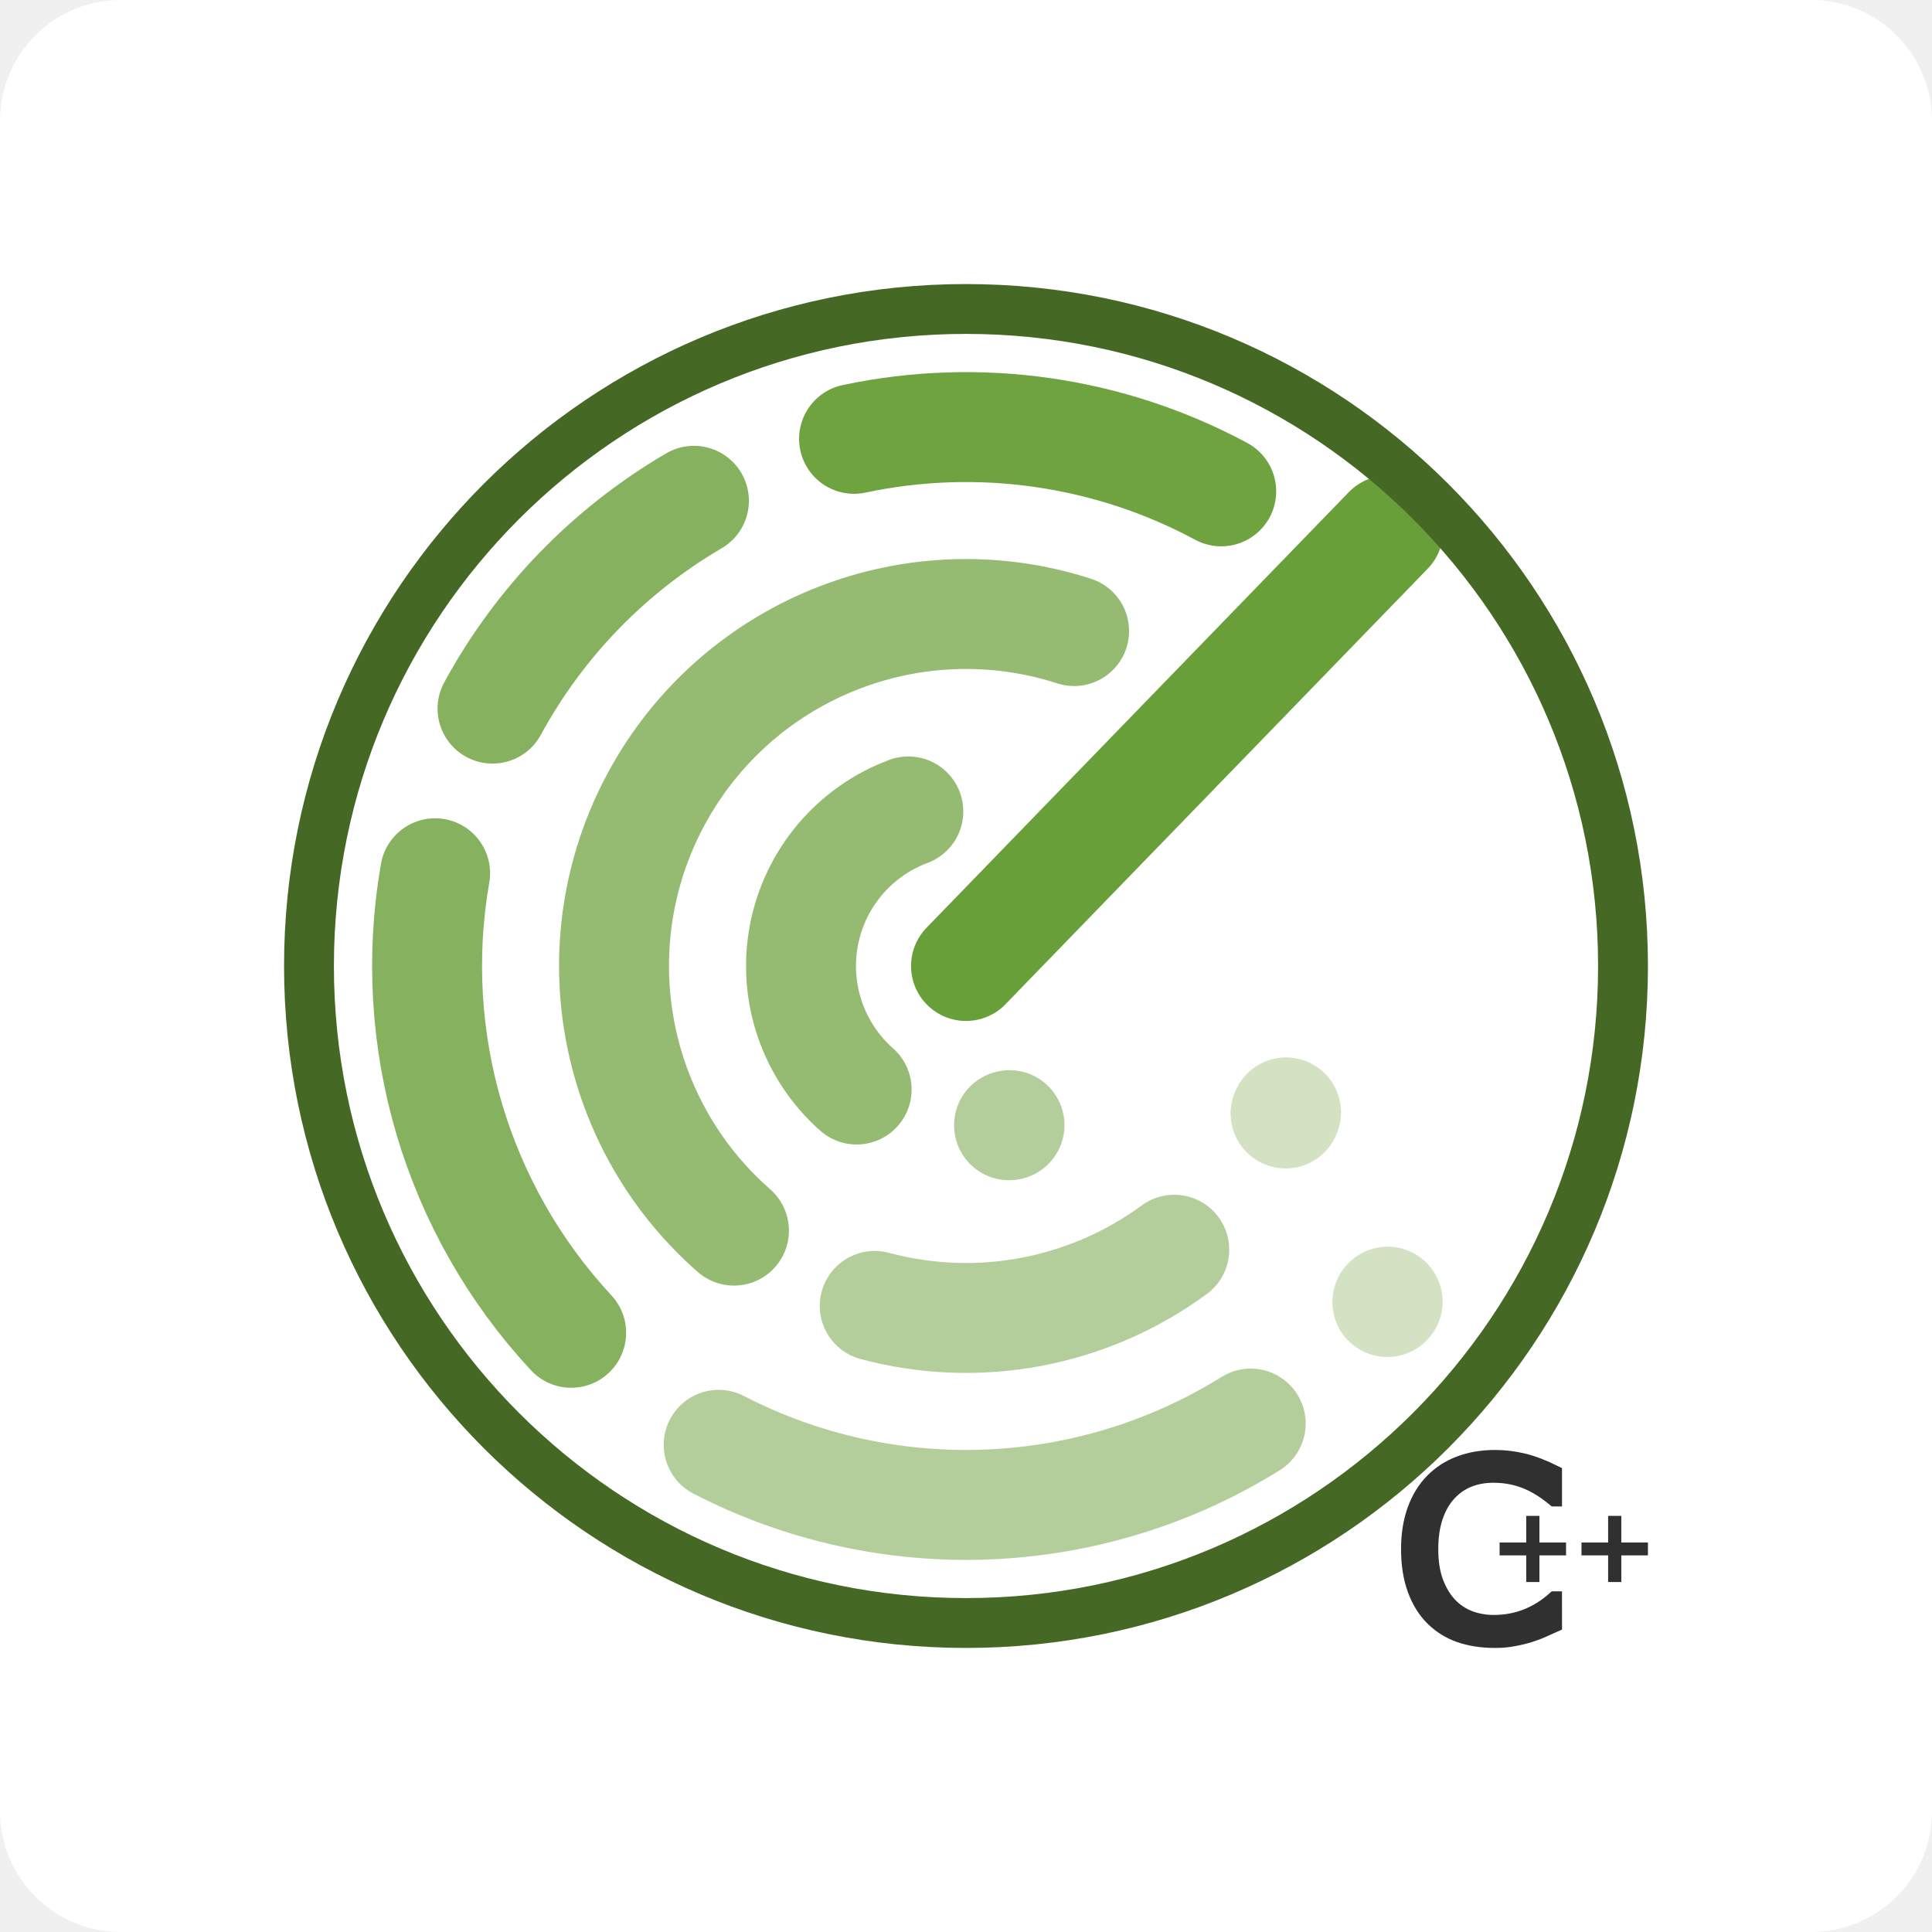
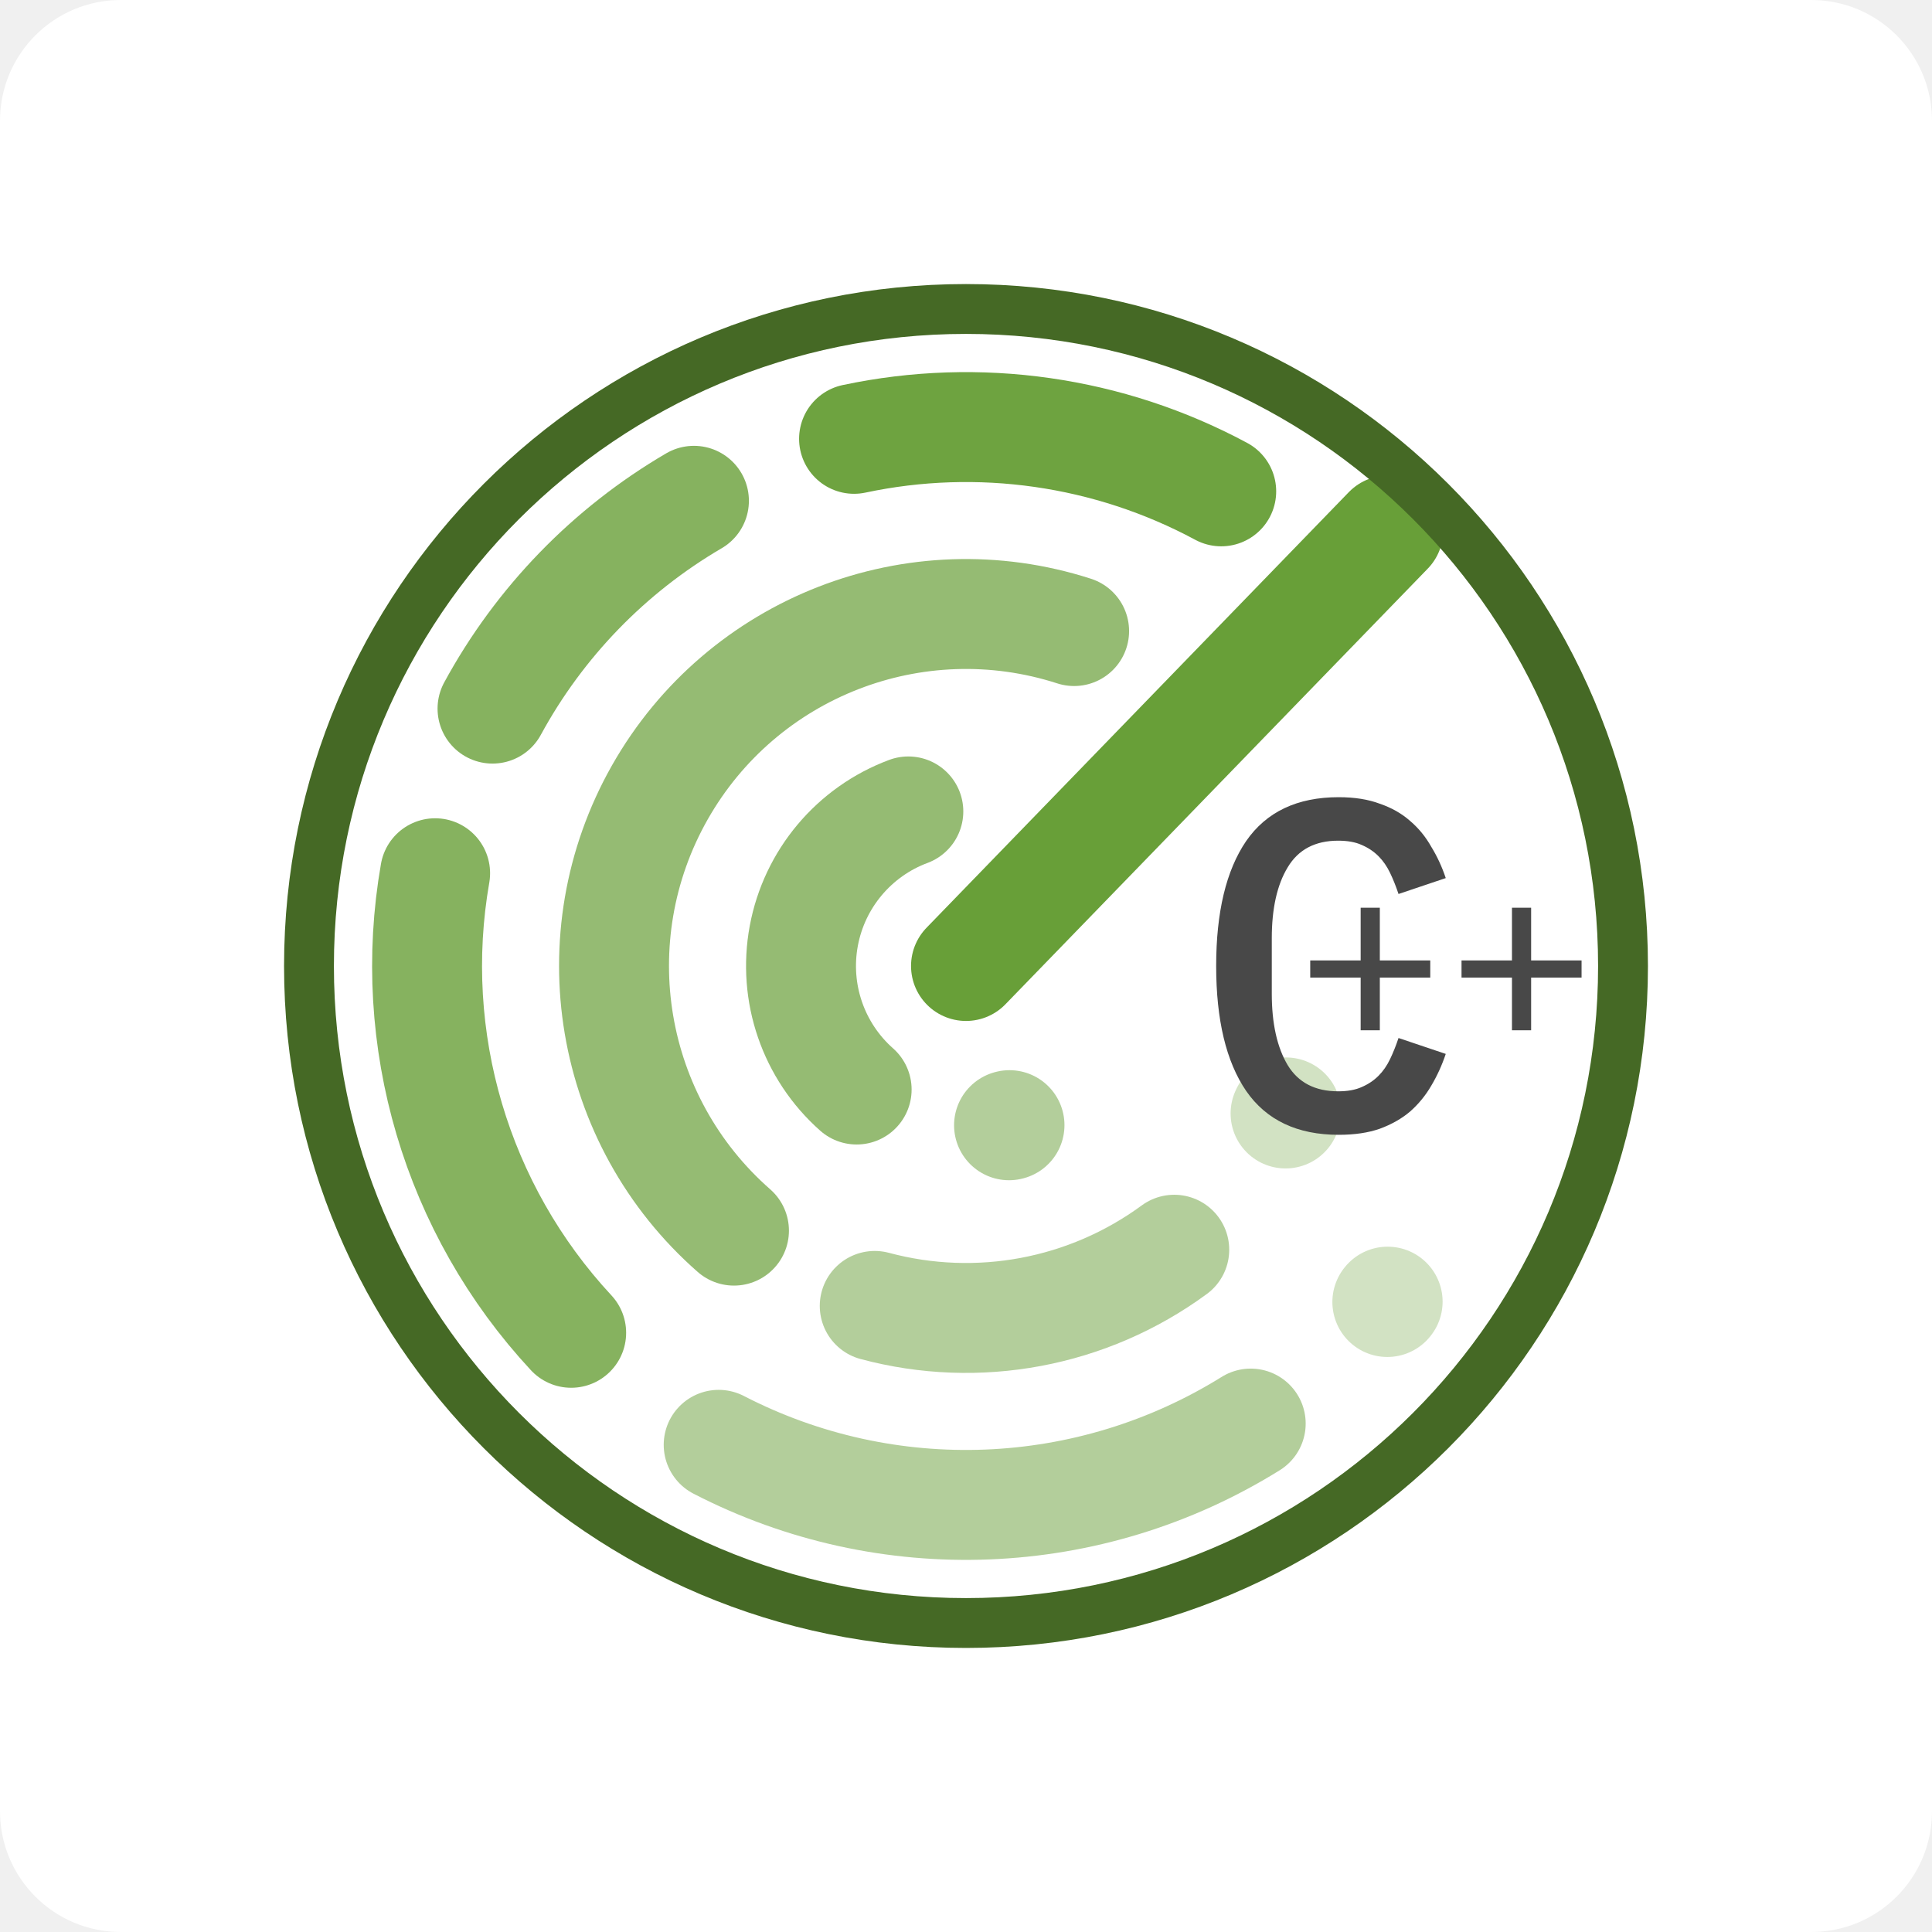
<svg xmlns="http://www.w3.org/2000/svg" width="512mm" height="512mm" viewBox="0 0 512 512" version="1.1" id="svg8">
  <defs id="defs2" />
  <g id="layer1" transform="translate(-22.60834,-57.68037)">
    <rect style="fill:#ffffff;fill-opacity:1;stroke:none;stroke-width:2.993" id="rect304" width="512" height="512" x="22.608" y="57.68" rx="32" />
    <g id="g1693" transform="matrix(3.303226,0,0,3.303226,-93.84415,-174.623)">
      <path style="fill:none;fill-rule:evenodd;stroke:#689f38;stroke-width:8.819;stroke-linecap:round;stroke-miterlimit:4;stroke-dasharray:none;stroke-opacity:0.3" id="path1917-8-3" d="m 146.581,174.754 a 43.236,43.236 0 0 1 -0.024,0.03" />
      <path id="path1917-8-3-3" style="fill:none;fill-rule:evenodd;stroke:#689f38;stroke-width:8.819;stroke-linecap:round;stroke-miterlimit:4;stroke-dasharray:none;stroke-opacity:0.3" d="m 138.431,159.573 a 28.236,28.236 0 0 1 -0.039,0.085" />
      <path style="fill:none;stroke:#689f38;stroke-width:8.819;stroke-linecap:round;stroke-linejoin:miter;stroke-miterlimit:4;stroke-dasharray:none;stroke-opacity:1" d="m 112.754,147.826 33.879,-34.948" id="path2823" />
      <path id="path1917-8-3-5" style="fill:none;fill-rule:evenodd;stroke:#689f38;stroke-width:8.819;stroke-linecap:round;stroke-miterlimit:4;stroke-dasharray:none;stroke-opacity:0.5" d="m 135.596,184.536 a 43.236,43.236 0 0 1 -42.684,1.705" />
      <path id="path1917-8-3-8" style="fill:none;fill-rule:evenodd;stroke:#689f38;stroke-width:8.819;stroke-linecap:round;stroke-miterlimit:4;stroke-dasharray:none;stroke-opacity:0.8" d="M 81.078,177.254 A 43.236,43.236 0 0 1 70.163,140.384" />
      <path id="path1917-8-3-36" style="fill:none;fill-rule:evenodd;stroke:#689f38;stroke-width:8.819;stroke-linecap:round;stroke-miterlimit:4;stroke-dasharray:none;stroke-opacity:0.8" d="M 74.768,127.177 A 43.236,43.236 0 0 1 90.927,110.504" />
      <path id="path1917-8-3-38" style="fill:none;fill-rule:evenodd;stroke:#689f38;stroke-width:8.819;stroke-linecap:round;stroke-miterlimit:4;stroke-dasharray:none;stroke-opacity:0.957" d="m 103.773,105.533 a 43.236,43.236 0 0 1 29.457,4.213" />
      <path style="fill:none;fill-rule:evenodd;stroke:#689f38;stroke-width:8.819;stroke-linecap:round;stroke-miterlimit:4;stroke-dasharray:none;stroke-opacity:0.5" id="path1917-8-3-3-7" d="m 129.462,170.589 a 28.236,28.236 0 0 1 -24.03,4.508" />
      <path style="fill:none;fill-rule:evenodd;stroke:#689f38;stroke-width:8.819;stroke-linecap:round;stroke-miterlimit:4;stroke-dasharray:none;stroke-opacity:0.7" id="path1917-8-3-3-8" d="M 94.139,169.057 A 28.236,28.236 0 0 1 88.195,133.893 28.236,28.236 0 0 1 121.428,120.955" />
      <path id="path1917-8-3-3-6-6" style="fill:none;fill-rule:evenodd;stroke:#689f38;stroke-width:8.819;stroke-linecap:round;stroke-miterlimit:4;stroke-dasharray:none;stroke-opacity:0.5" d="m 116.244,160.594 a 13.236,13.236 0 0 1 -0.037,0.01" />
      <path id="path1917-8-3-3-6-1" style="fill:none;fill-rule:evenodd;stroke:#689f38;stroke-width:8.819;stroke-linecap:round;stroke-miterlimit:4;stroke-dasharray:none;stroke-opacity:0.7" d="m 103.981,157.737 a 13.236,13.236 0 0 1 -4.24,-12.329 13.236,13.236 0 0 1 8.387,-9.983" />
      <circle style="fill:none;fill-rule:evenodd;stroke:#456925;stroke-width:4;stroke-miterlimit:4;stroke-dasharray:none;stroke-opacity:1" id="path1917" cx="112.754" cy="147.826" r="52.711" />
    </g>
-     <g id="g3659" transform="matrix(3.303226,0,0,3.303226,-38.39077,-131.0852)">
-       <g aria-label="C" id="text1767" style="font-size:19.756px;fill:#303030;stroke:#303030">
-         <path d="m 143.284,187.555 q -0.531,0.232 -0.965,0.434 -0.424,0.203 -1.119,0.424 -0.588,0.183 -1.283,0.309 -0.685,0.135 -1.514,0.135 -1.563,0 -2.846,-0.434 -1.273,-0.444 -2.219,-1.379 -0.926,-0.916 -1.447,-2.325 -0.521,-1.418 -0.521,-3.289 0,-1.775 0.502,-3.174 0.502,-1.399 1.447,-2.363 0.916,-0.936 2.209,-1.428 1.302,-0.492 2.884,-0.492 1.158,0 2.305,0.28 1.158,0.28 2.566,0.984 v 2.267 h -0.145 q -1.187,-0.994 -2.354,-1.447 -1.167,-0.453 -2.498,-0.453 -1.09,0 -1.968,0.357 -0.868,0.347 -1.553,1.09 -0.666,0.723 -1.042,1.833 -0.367,1.1 -0.367,2.547 0,1.514 0.405,2.604 0.415,1.09 1.061,1.775 0.675,0.714 1.572,1.061 0.907,0.338 1.91,0.338 1.379,0 2.585,-0.473 1.206,-0.473 2.257,-1.418 h 0.135 z" id="path307" />
-       </g>
-       <g aria-label="++" id="text3653" style="font-size:8.029px;fill:#303030;stroke:#303030;stroke-width:0.406">
-         <path d="m 143.904,181.728 h -2.137 v 2.137 h -0.651 v -2.137 h -2.137 v -0.627 h 2.137 v -2.137 h 0.651 v 2.137 h 2.137 z" id="path310" />
-         <path d="m 150.474,181.728 h -2.137 v 2.137 h -0.651 v -2.137 h -2.137 v -0.627 h 2.137 v -2.137 h 0.651 v 2.137 h 2.137 z" id="path312" />
+     <g id="g3659" transform="matrix(3.303226,0,0,3.303226,-173.933,-246.3388)" style="stroke:none;stroke-width:0.758;stroke-dasharray:none;stroke-opacity:1">
+       <g aria-label="C" id="text362" style="font-weight:500;font-size:37.515px;font-family:'IBM Plex Mono';-inkscape-font-specification:'IBM Plex Mono Medium';fill:#484848;stroke:none;stroke-width:0.758;stroke-dasharray:none;stroke-opacity:1" />
+       <g id="g1253" transform="translate(1.144264,-3.203939)" style="stroke:none;stroke-width:0.758;stroke-dasharray:none;stroke-opacity:1">
+         <path d="m 165.755,186.284 q -4.99,0 -7.428,-3.526 -2.401,-3.526 -2.401,-10.017 0,-6.49 2.401,-10.017 2.438,-3.526 7.428,-3.526 1.913,0 3.301,0.525 1.426,0.488 2.438,1.388 1.013,0.863 1.688,2.063 0.713,1.163 1.163,2.514 l -3.789,1.276 q -0.3,-0.9 -0.675,-1.688 -0.375,-0.788 -0.938,-1.351 -0.563,-0.563 -1.351,-0.9 -0.75,-0.338 -1.876,-0.338 -2.776,0 -4.052,2.138 -1.276,2.101 -1.276,5.702 v 4.427 q 0,3.601 1.276,5.74 1.276,2.101 4.052,2.101 1.125,0 1.876,-0.338 0.788,-0.338 1.351,-0.9 0.563,-0.563 0.938,-1.351 0.375,-0.788 0.675,-1.688 l 3.789,1.276 q -0.45,1.351 -1.163,2.551 -0.675,1.163 -1.688,2.063 -1.013,0.863 -2.438,1.388 -1.388,0.488 -3.301,0.488 z" style="font-weight:500;font-size:37.515px;font-family:'IBM Plex Mono';-inkscape-font-specification:'IBM Plex Mono Medium';fill:#484848;stroke:none;stroke-width:0.758;stroke-dasharray:none;stroke-opacity:1" id="path1199" />
+         <g aria-label="++" id="text1072" style="font-size:20.231px;font-family:'IBM Plex Mono';-inkscape-font-specification:'IBM Plex Mono';fill:#484848;stroke:none;stroke-width:0.758;stroke-dasharray:none;stroke-opacity:1">
+           <path d="m 167.518,177.898 v -4.228 h -4.046 v -1.376 h 4.046 v -4.228 h 1.538 v 4.228 h 4.046 v 1.376 h -4.046 v 4.228 z" style="stroke:none;stroke-width:0.758;stroke-dasharray:none;stroke-opacity:1" id="path1196" />
+           <path d="m 179.657,177.898 v -4.228 h -4.046 v -1.376 h 4.046 v -4.228 h 1.538 v 4.228 h 4.046 v 1.376 h -4.046 v 4.228 z" style="stroke:none;stroke-width:0.758;stroke-dasharray:none;stroke-opacity:1" id="path1193" />
+         </g>
      </g>
    </g>
  </g>
</svg>
